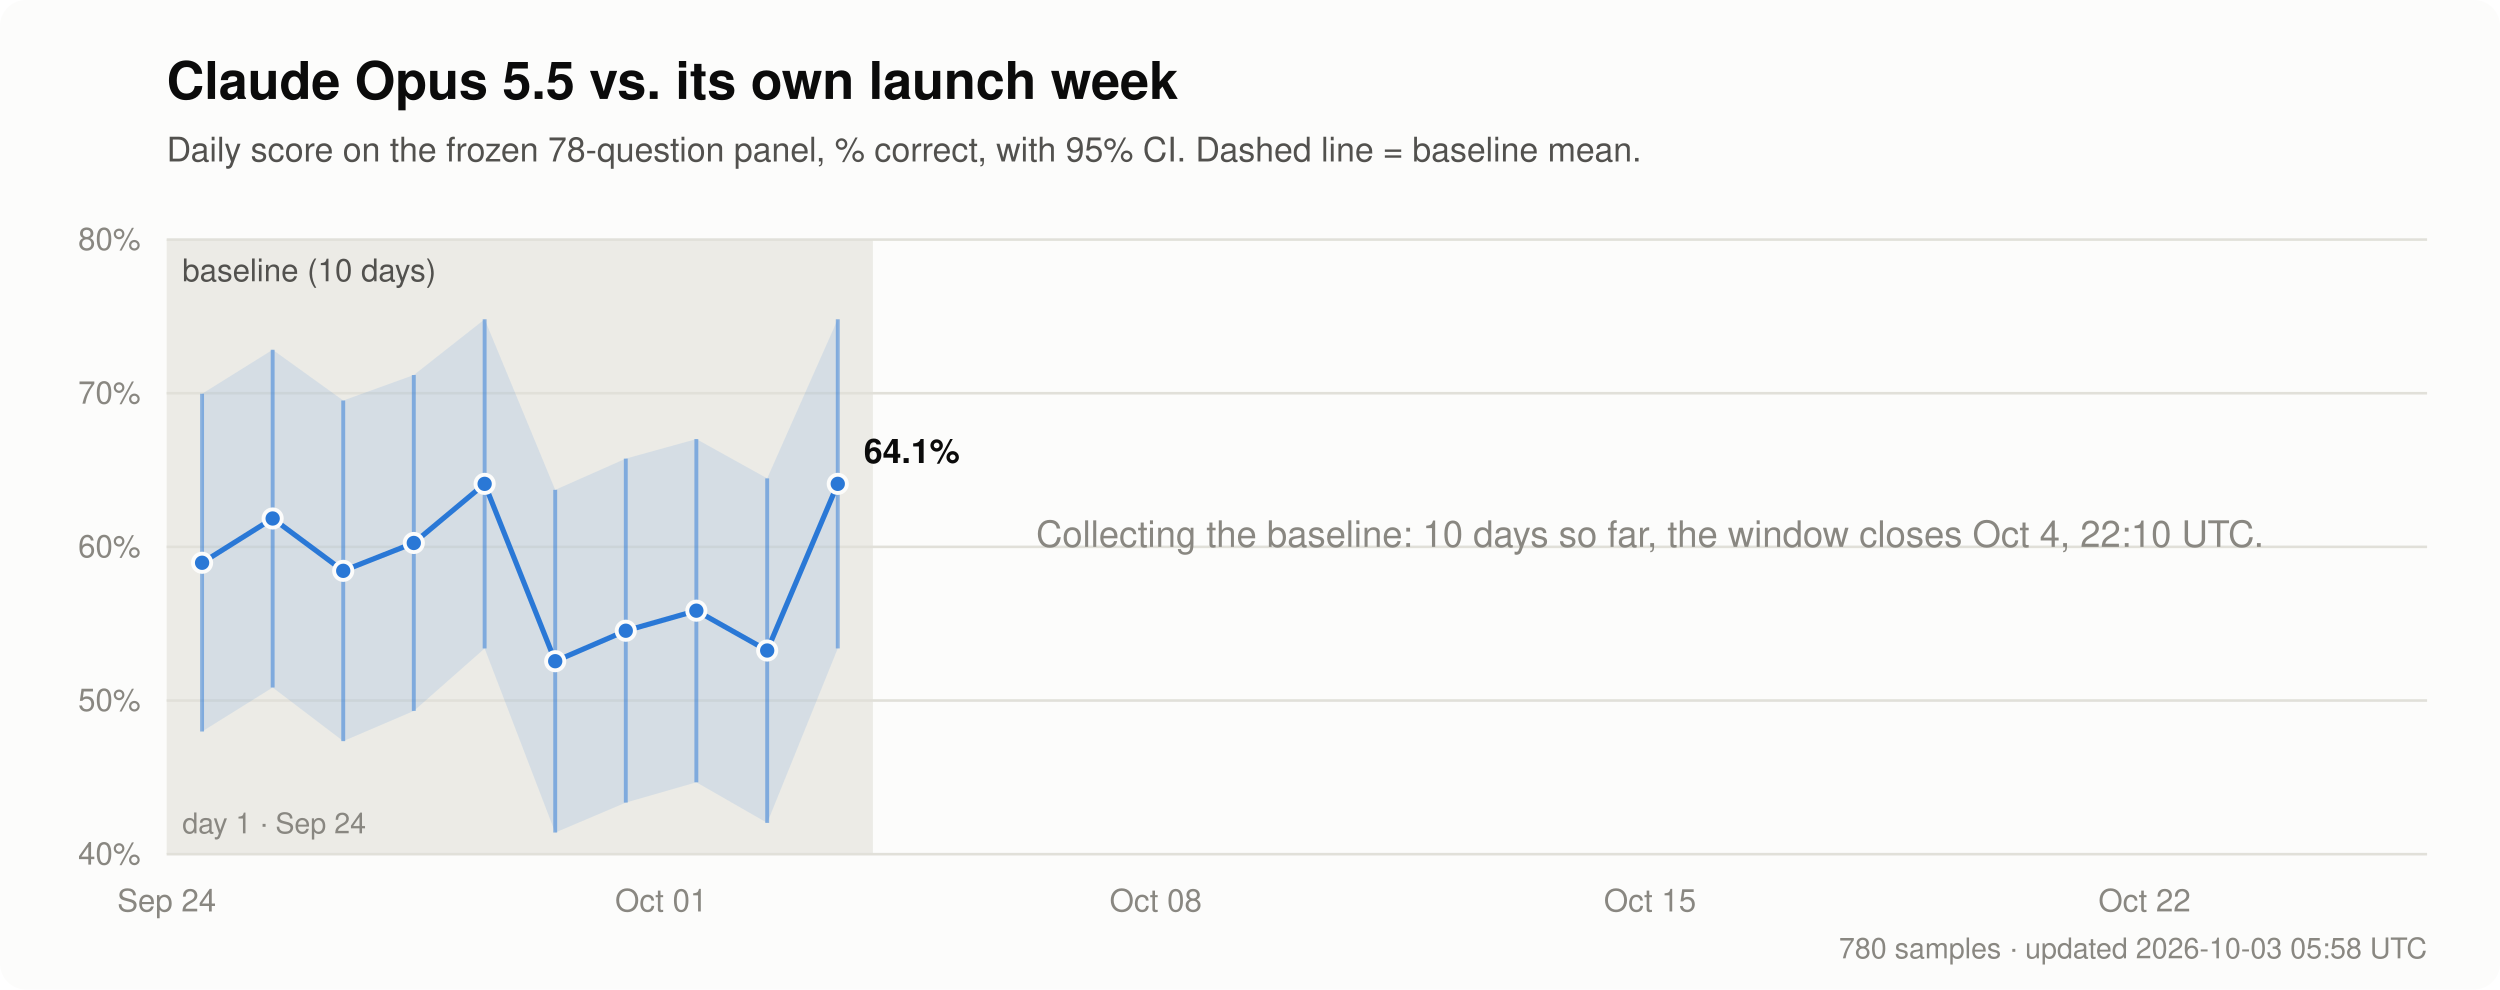
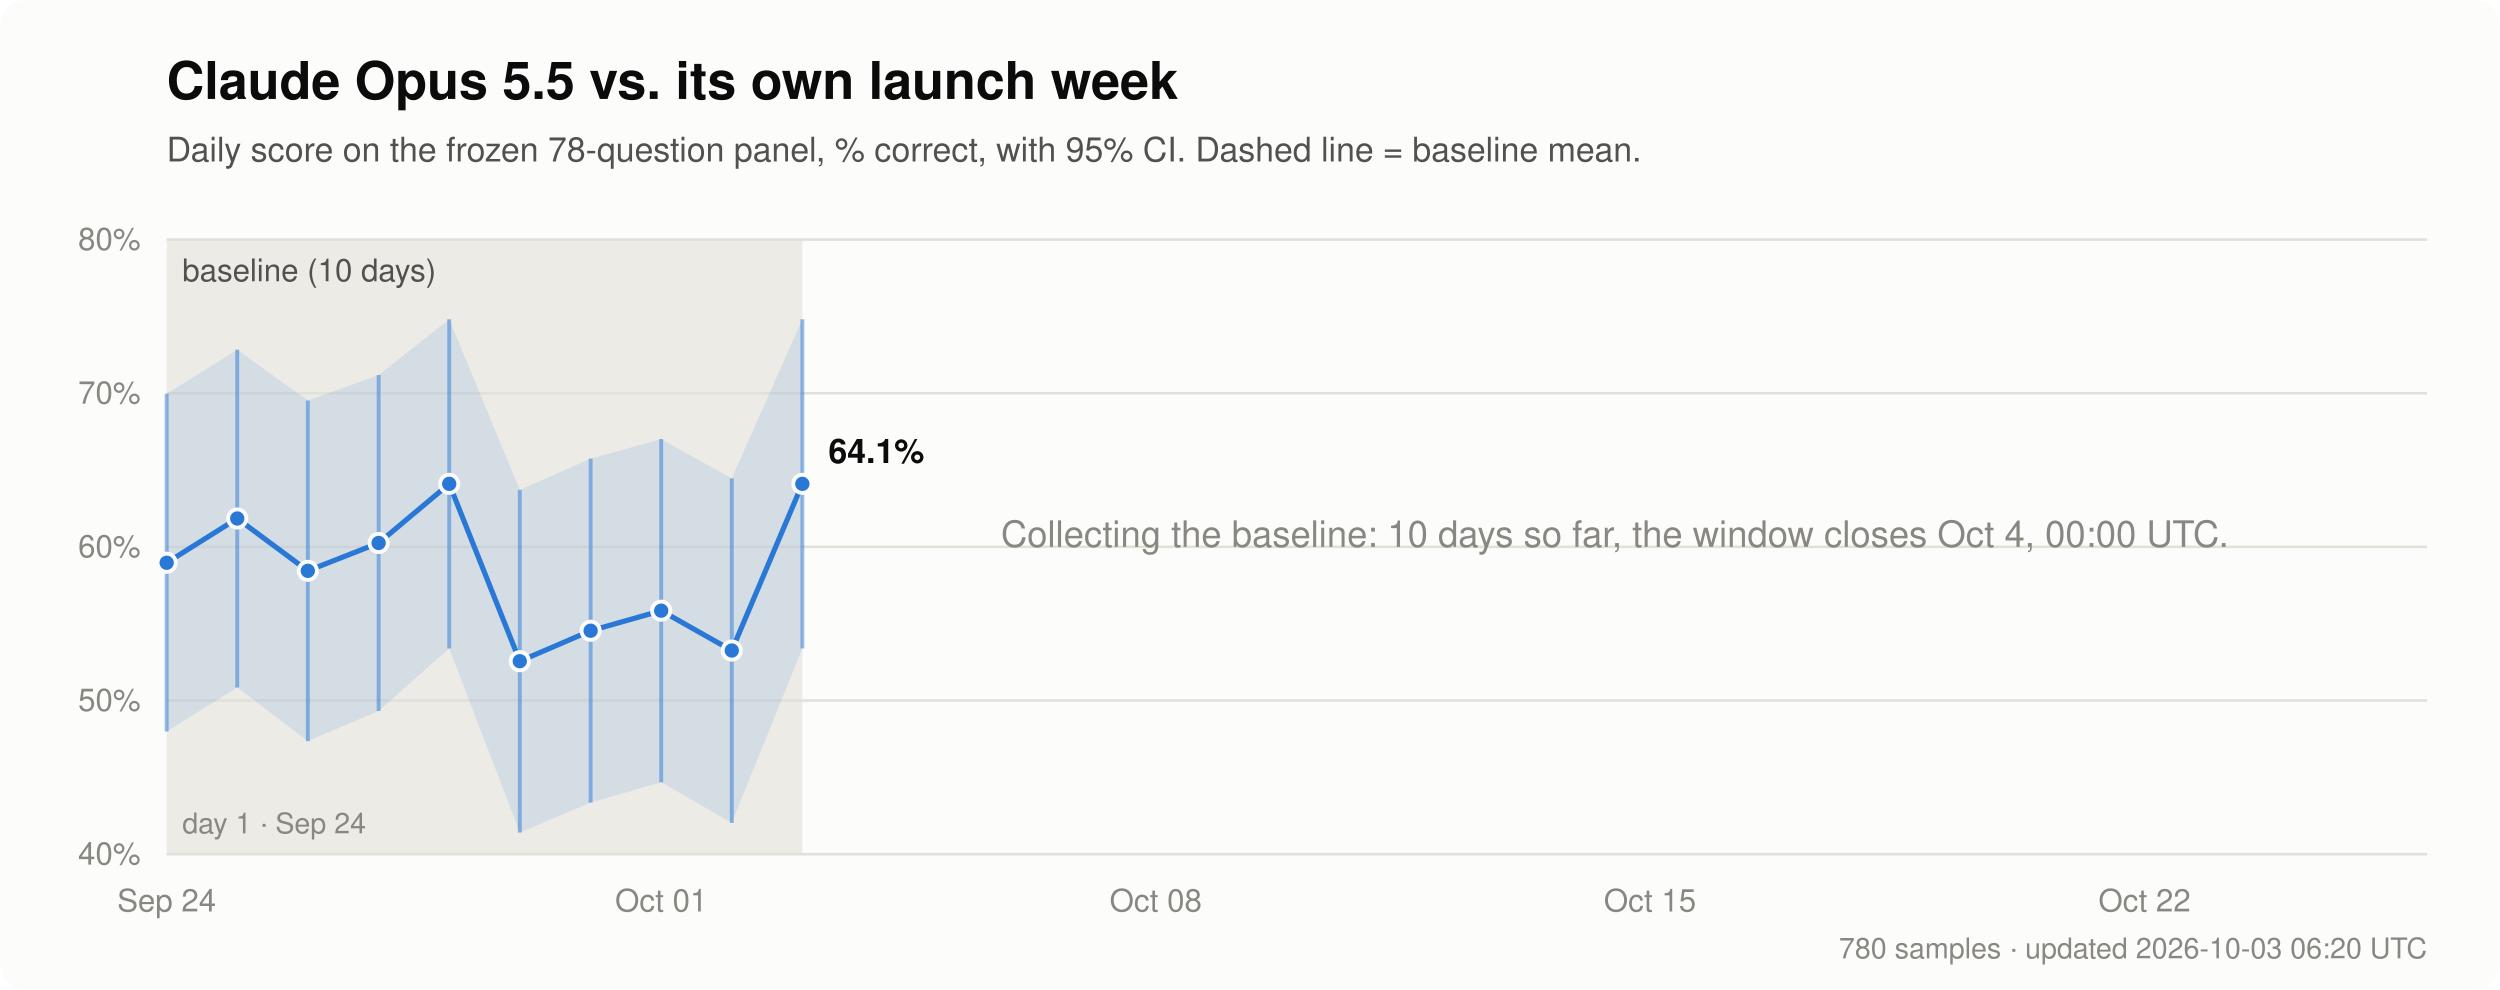
<svg xmlns="http://www.w3.org/2000/svg" width="960" height="380" viewBox="0 0 960 380" font-family="-apple-system, Segoe UI, Helvetica, Arial, sans-serif" role="img" aria-labelledby="t d">
  <rect width="960" height="380" rx="10" fill="#fcfcfb" />
  <text x="64" y="38" fill="#0b0b0b" font-size="20" font-weight="600">Claude Opus 5.5 vs. its own launch week</text>
  <text x="64" y="62" fill="#52514e" font-size="13">Daily score on the frozen 78-question panel, % correct, with 95% CI. Dashed line = baseline mean.</text>
  <line x1="64" y1="328.0" x2="932" y2="328.0" stroke="#e1e0d9" stroke-width="1" />
  <text x="54" y="332.0" text-anchor="end" fill="#898781" font-size="12">40%</text>
  <line x1="64" y1="269.0" x2="932" y2="269.0" stroke="#e1e0d9" stroke-width="1" />
  <text x="54" y="273.0" text-anchor="end" fill="#898781" font-size="12">50%</text>
  <line x1="64" y1="210.0" x2="932" y2="210.0" stroke="#e1e0d9" stroke-width="1" />
  <text x="54" y="214.0" text-anchor="end" fill="#898781" font-size="12">60%</text>
  <line x1="64" y1="151.0" x2="932" y2="151.0" stroke="#e1e0d9" stroke-width="1" />
  <text x="54" y="155.0" text-anchor="end" fill="#898781" font-size="12">70%</text>
  <line x1="64" y1="92.0" x2="932" y2="92.0" stroke="#e1e0d9" stroke-width="1" />
  <text x="54" y="96.0" text-anchor="end" fill="#898781" font-size="12">80%</text>
-   <rect x="64.0" y="92" width="271.2" height="236" fill="#e1e0d9" opacity="0.6" />
+   <rect x="64.0" y="92" width="244.1" height="236" fill="#e1e0d9" opacity="0.6" />
  <text x="70.0" y="108" fill="#52514e" font-size="12">baseline (10 days)</text>
  <text x="70.0" y="320" fill="#898781" font-size="11">day 1 · Sep 24</text>
  <text x="64.0" y="350" text-anchor="middle" fill="#898781" font-size="12">Sep 24</text>
  <text x="253.9" y="350" text-anchor="middle" fill="#898781" font-size="12">Oct 01</text>
  <text x="443.8" y="350" text-anchor="middle" fill="#898781" font-size="12">Oct 08</text>
  <text x="633.6" y="350" text-anchor="middle" fill="#898781" font-size="12">Oct 15</text>
  <text x="823.5" y="350" text-anchor="middle" fill="#898781" font-size="12">Oct 22</text>
-   <path d="M77.6,151.2 L104.7,134.3 L131.8,153.8 L158.9,144.0 L186.1,122.6 L213.2,188.1 L240.3,176.1 L267.4,168.6 L294.6,183.7 L321.7,122.6 L321.7,249.0 L294.6,316.0 L267.4,300.4 L240.3,308.2 L213.2,319.7 L186.1,249.0 L158.9,273.0 L131.8,284.6 L104.7,264.0 L77.6,280.9 Z" fill="#2a78d6" opacity="0.12" />
-   <path d="M77.6,216.1 L104.7,199.1 L131.8,219.2 L158.9,208.5 L186.1,185.8 L213.2,253.9 L240.3,242.2 L267.4,234.5 L294.6,249.8 L321.7,185.8" fill="none" stroke="#2a78d6" stroke-width="2" stroke-linejoin="round" stroke-linecap="round" />
-   <line x1="77.6" y1="280.9" x2="77.6" y2="151.2" stroke="#2a78d6" stroke-width="1.5" opacity="0.5" />
-   <circle cx="77.6" cy="216.1" r="3.5" fill="#2a78d6" stroke="#fcfcfb" stroke-width="1.5" />
-   <line x1="104.7" y1="264.0" x2="104.7" y2="134.3" stroke="#2a78d6" stroke-width="1.5" opacity="0.5" />
-   <circle cx="104.7" cy="199.1" r="3.5" fill="#2a78d6" stroke="#fcfcfb" stroke-width="1.5" />
-   <line x1="131.8" y1="284.6" x2="131.8" y2="153.8" stroke="#2a78d6" stroke-width="1.5" opacity="0.5" />
-   <circle cx="131.8" cy="219.2" r="3.5" fill="#2a78d6" stroke="#fcfcfb" stroke-width="1.5" />
-   <line x1="158.9" y1="273.0" x2="158.9" y2="144.0" stroke="#2a78d6" stroke-width="1.5" opacity="0.5" />
-   <circle cx="158.9" cy="208.5" r="3.5" fill="#2a78d6" stroke="#fcfcfb" stroke-width="1.5" />
-   <line x1="186.1" y1="249.0" x2="186.1" y2="122.6" stroke="#2a78d6" stroke-width="1.5" opacity="0.5" />
-   <circle cx="186.1" cy="185.8" r="3.5" fill="#2a78d6" stroke="#fcfcfb" stroke-width="1.5" />
-   <line x1="213.2" y1="319.7" x2="213.2" y2="188.1" stroke="#2a78d6" stroke-width="1.5" opacity="0.5" />
-   <circle cx="213.2" cy="253.9" r="3.5" fill="#2a78d6" stroke="#fcfcfb" stroke-width="1.5" />
-   <line x1="240.3" y1="308.2" x2="240.3" y2="176.1" stroke="#2a78d6" stroke-width="1.5" opacity="0.5" />
-   <circle cx="240.3" cy="242.2" r="3.5" fill="#2a78d6" stroke="#fcfcfb" stroke-width="1.5" />
-   <line x1="267.4" y1="300.4" x2="267.4" y2="168.6" stroke="#2a78d6" stroke-width="1.5" opacity="0.5" />
-   <circle cx="267.4" cy="234.5" r="3.5" fill="#2a78d6" stroke="#fcfcfb" stroke-width="1.5" />
-   <line x1="294.6" y1="316.0" x2="294.6" y2="183.7" stroke="#2a78d6" stroke-width="1.5" opacity="0.5" />
-   <circle cx="294.6" cy="249.8" r="3.5" fill="#2a78d6" stroke="#fcfcfb" stroke-width="1.5" />
-   <line x1="321.7" y1="249.0" x2="321.7" y2="122.6" stroke="#2a78d6" stroke-width="1.5" opacity="0.5" />
-   <circle cx="321.7" cy="185.8" r="3.5" fill="#2a78d6" stroke="#fcfcfb" stroke-width="1.5" />
-   <text x="331.7" y="177.8" fill="#0b0b0b" font-size="13" font-weight="600">64.1%</text>
-   <text x="633.6" y="210.0" text-anchor="middle" fill="#898781" font-size="14">Collecting the baseline: 10 days so far, the window closes Oct 4, 22:10 UTC.</text>
-   <text x="932" y="368" text-anchor="end" fill="#898781" font-size="11">780 samples · updated 2026-10-03 05:58 UTC</text>
+   <path d="M64.0,151.2 L91.1,134.3 L118.2,153.8 L145.4,144.0 L172.5,122.6 L199.6,188.1 L226.8,176.1 L253.9,168.6 L281.0,183.7 L308.1,122.6 L308.1,249.0 L281.0,316.0 L253.9,300.4 L226.8,308.2 L199.6,319.7 L172.5,249.0 L145.4,273.0 L118.2,284.6 L91.1,264.0 L64.0,280.9 Z" fill="#2a78d6" opacity="0.12" />
+   <path d="M64.0,216.1 L91.1,199.1 L118.2,219.2 L145.4,208.5 L172.5,185.8 L199.6,253.9 L226.8,242.2 L253.9,234.5 L281.0,249.8 L308.1,185.8" fill="none" stroke="#2a78d6" stroke-width="2" stroke-linejoin="round" stroke-linecap="round" />
+   <line x1="64.0" y1="280.9" x2="64.0" y2="151.2" stroke="#2a78d6" stroke-width="1.5" opacity="0.5" />
+   <circle cx="64.0" cy="216.1" r="3.5" fill="#2a78d6" stroke="#fcfcfb" stroke-width="1.5" />
+   <line x1="91.1" y1="264.0" x2="91.1" y2="134.3" stroke="#2a78d6" stroke-width="1.5" opacity="0.5" />
+   <circle cx="91.1" cy="199.1" r="3.5" fill="#2a78d6" stroke="#fcfcfb" stroke-width="1.5" />
+   <line x1="118.2" y1="284.6" x2="118.2" y2="153.8" stroke="#2a78d6" stroke-width="1.5" opacity="0.5" />
+   <circle cx="118.2" cy="219.2" r="3.5" fill="#2a78d6" stroke="#fcfcfb" stroke-width="1.5" />
+   <line x1="145.4" y1="273.0" x2="145.4" y2="144.0" stroke="#2a78d6" stroke-width="1.5" opacity="0.5" />
+   <circle cx="145.4" cy="208.5" r="3.5" fill="#2a78d6" stroke="#fcfcfb" stroke-width="1.5" />
+   <line x1="172.5" y1="249.0" x2="172.5" y2="122.6" stroke="#2a78d6" stroke-width="1.5" opacity="0.5" />
+   <circle cx="172.5" cy="185.8" r="3.5" fill="#2a78d6" stroke="#fcfcfb" stroke-width="1.5" />
+   <line x1="199.6" y1="319.7" x2="199.6" y2="188.1" stroke="#2a78d6" stroke-width="1.5" opacity="0.5" />
+   <circle cx="199.6" cy="253.9" r="3.5" fill="#2a78d6" stroke="#fcfcfb" stroke-width="1.5" />
+   <line x1="226.8" y1="308.2" x2="226.8" y2="176.1" stroke="#2a78d6" stroke-width="1.5" opacity="0.5" />
+   <circle cx="226.8" cy="242.2" r="3.5" fill="#2a78d6" stroke="#fcfcfb" stroke-width="1.5" />
+   <line x1="253.9" y1="300.4" x2="253.9" y2="168.6" stroke="#2a78d6" stroke-width="1.5" opacity="0.5" />
+   <circle cx="253.9" cy="234.5" r="3.5" fill="#2a78d6" stroke="#fcfcfb" stroke-width="1.5" />
+   <line x1="281.0" y1="316.0" x2="281.0" y2="183.7" stroke="#2a78d6" stroke-width="1.5" opacity="0.5" />
+   <circle cx="281.0" cy="249.8" r="3.5" fill="#2a78d6" stroke="#fcfcfb" stroke-width="1.5" />
+   <line x1="308.1" y1="249.0" x2="308.1" y2="122.6" stroke="#2a78d6" stroke-width="1.5" opacity="0.5" />
+   <circle cx="308.1" cy="185.8" r="3.5" fill="#2a78d6" stroke="#fcfcfb" stroke-width="1.5" />
+   <text x="318.1" y="177.8" fill="#0b0b0b" font-size="13" font-weight="600">64.1%</text>
+   <text x="620.1" y="210.0" text-anchor="middle" fill="#898781" font-size="14">Collecting the baseline: 10 days so far, the window closes Oct 4, 00:00 UTC.</text>
+   <text x="932" y="368" text-anchor="end" fill="#898781" font-size="11">780 samples · updated 2026-10-03 06:20 UTC</text>
</svg>
